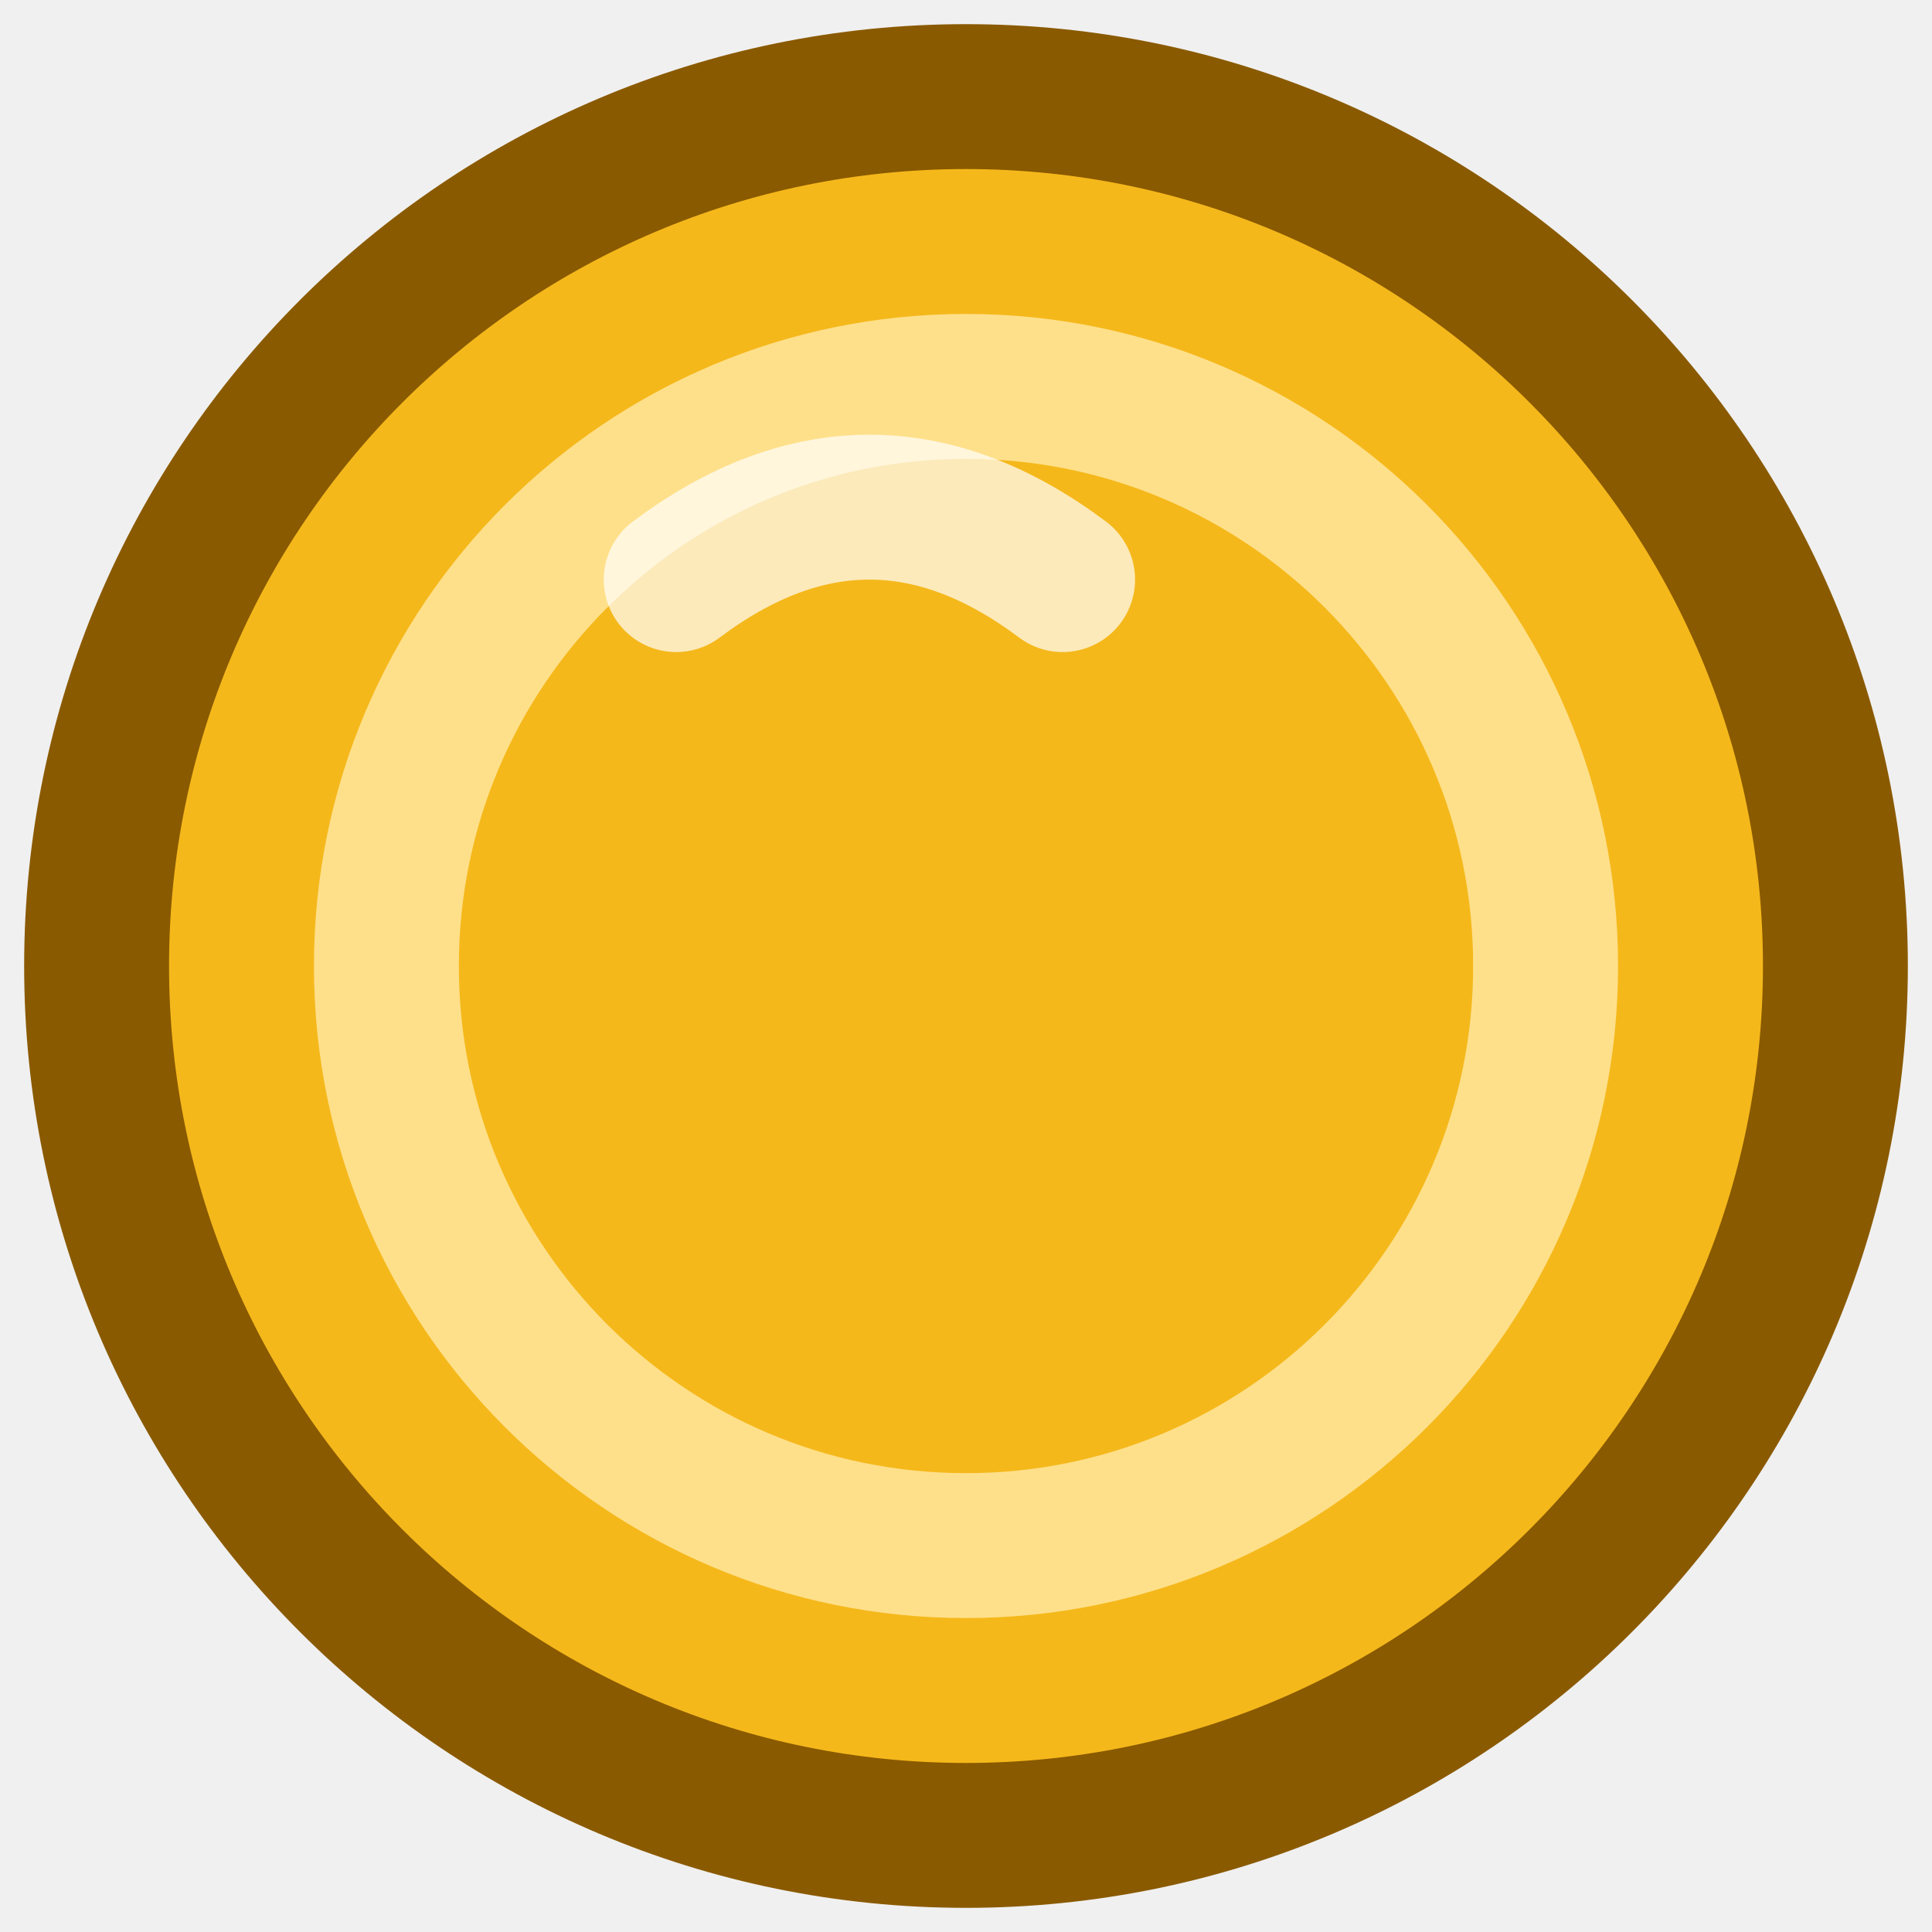
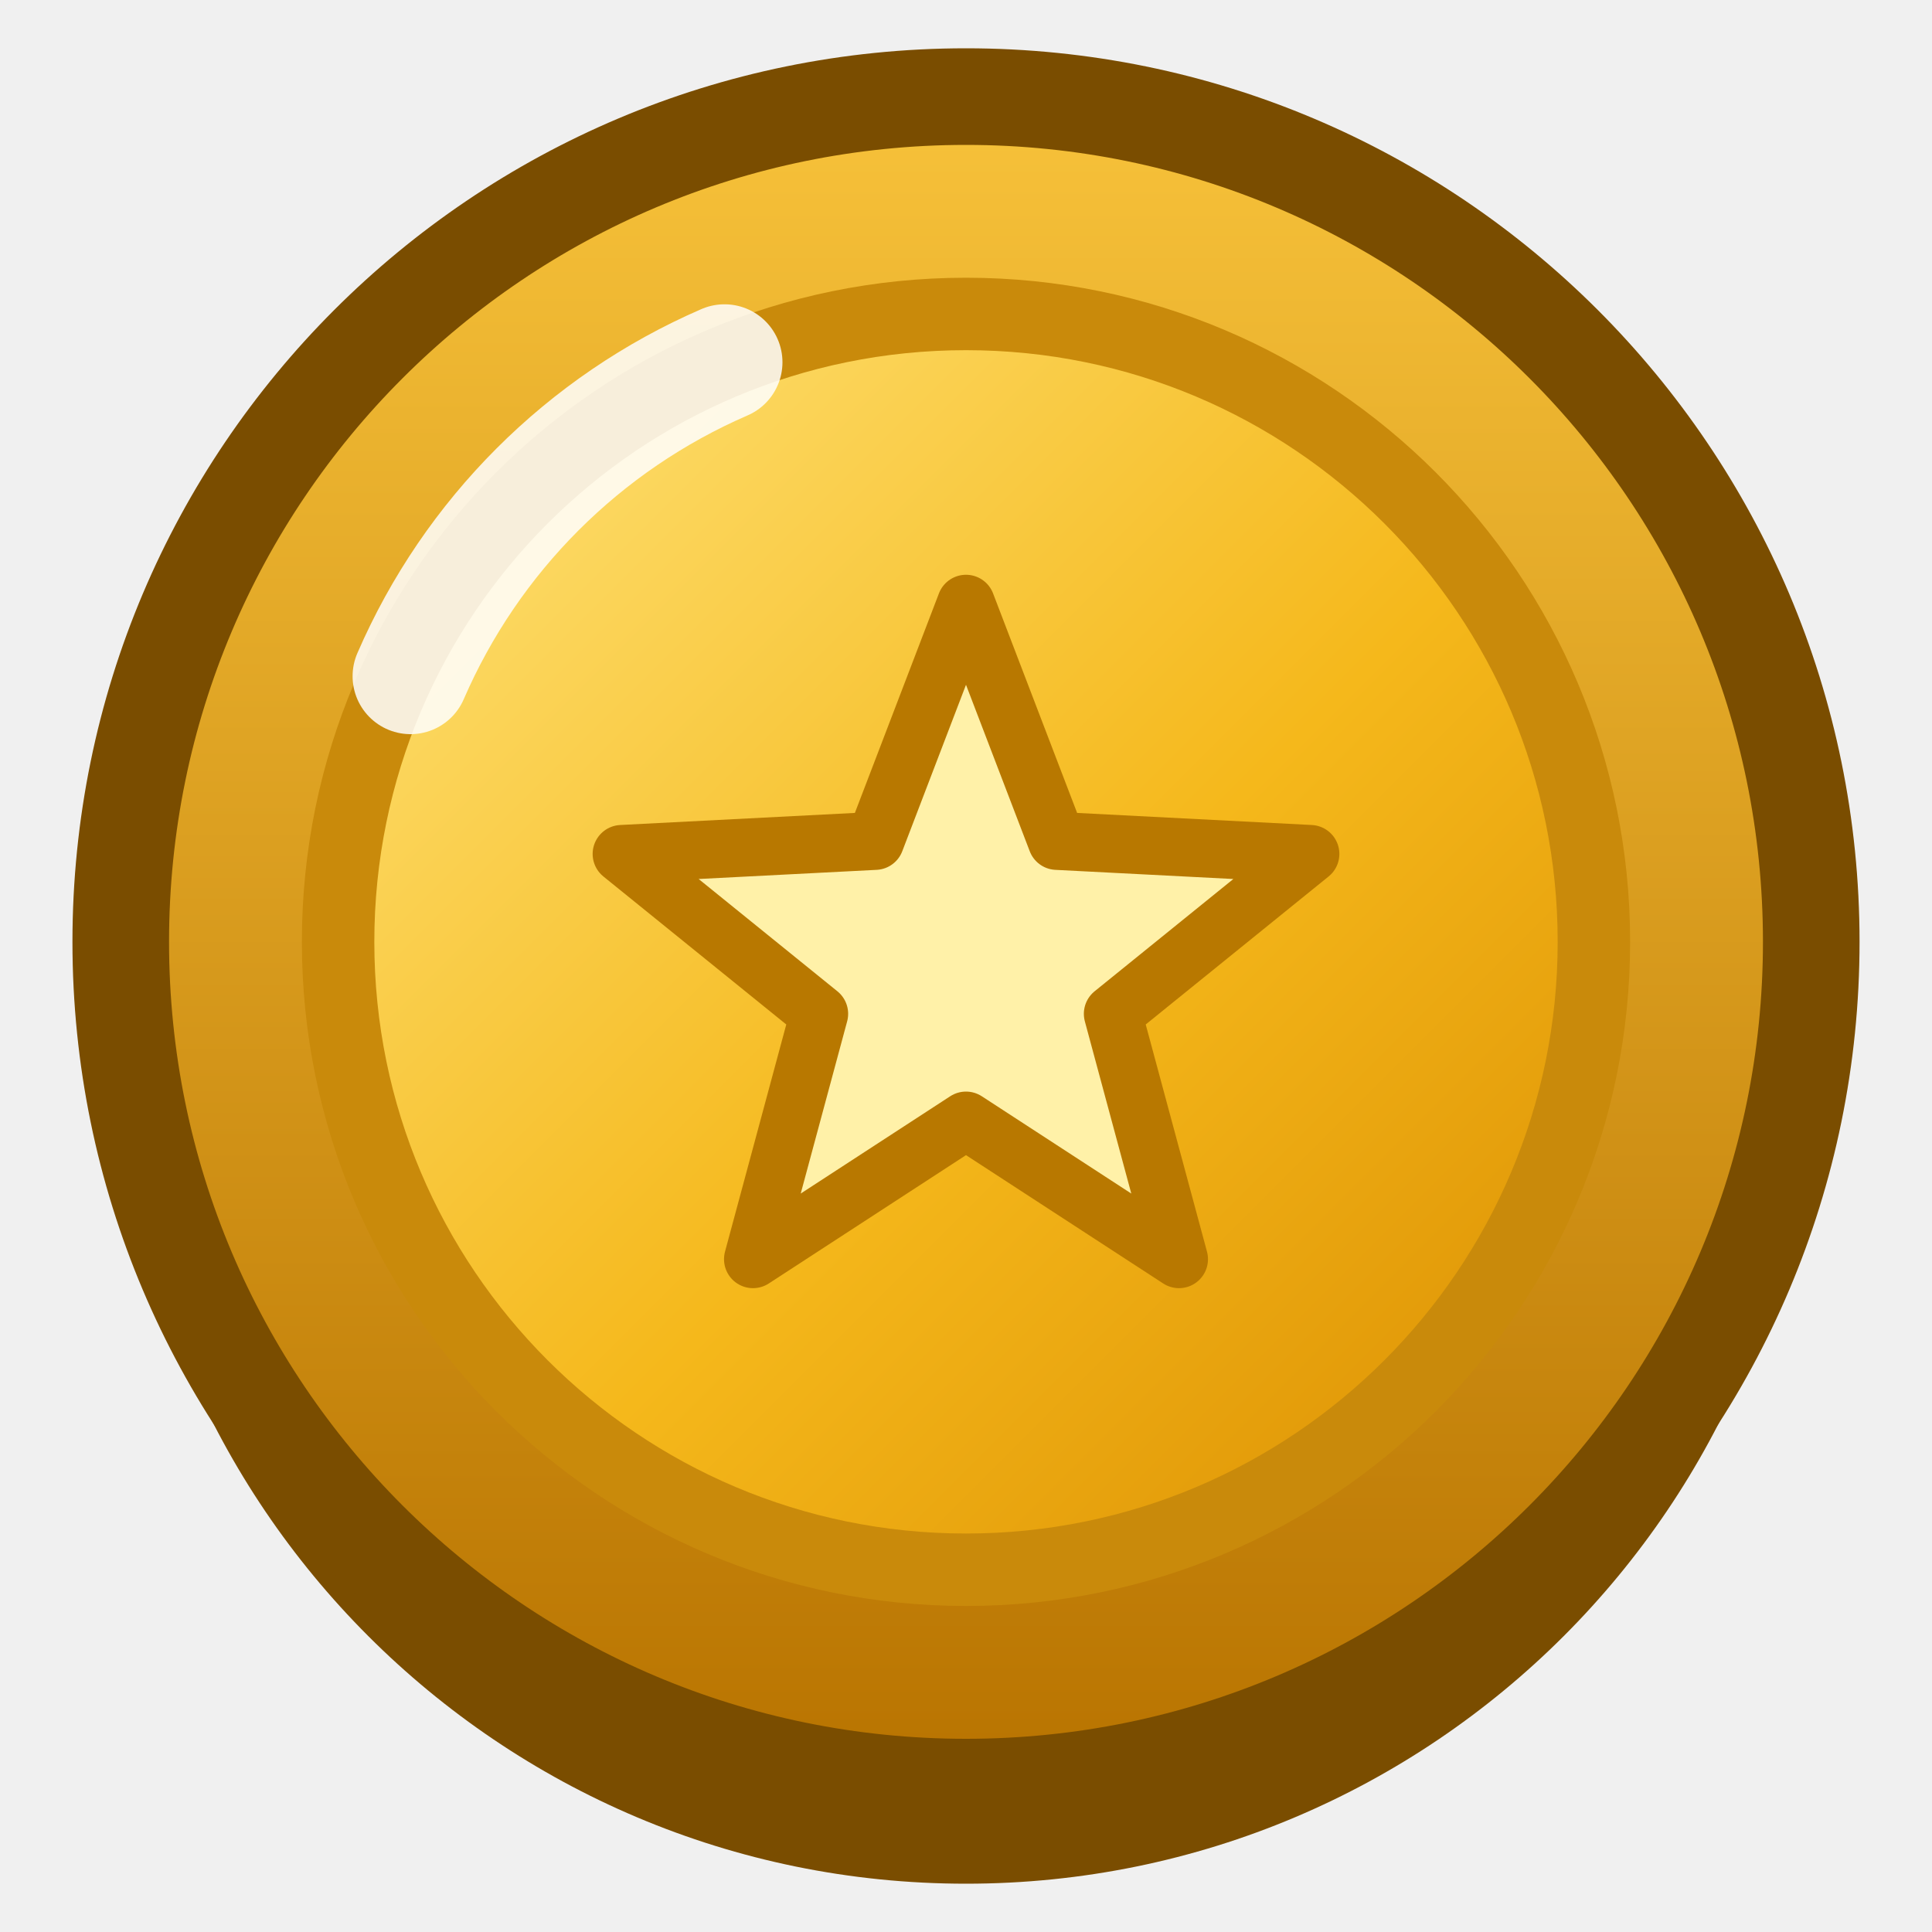
<svg xmlns="http://www.w3.org/2000/svg" viewBox="0 0 40 40">
-   <circle cx="20" cy="20" r="18" fill="#f5b81b" stroke="#8a5a00" stroke-width="3" />
-   <circle cx="20" cy="20" r="12" fill="none" stroke="#ffe08a" stroke-width="3" />
-   <path d="M14 12 Q18 9 22 12" stroke="#fff" stroke-opacity="0.7" stroke-width="3" fill="none" stroke-linecap="round" />
+   <defs>
+     <linearGradient id="f" x1="0" y1="0" x2="1" y2="1">
+       <stop offset="0" stop-color="#ffe680" />
+       <stop offset="0.55" stop-color="#f5b81b" />
+       <stop offset="1" stop-color="#d98c00" />
+     </linearGradient>
+     <linearGradient id="b" x1="0" y1="0" x2="0" y2="1">
+       <stop offset="0" stop-color="#f7c23a" />
+       <stop offset="1" stop-color="#b87300" />
+     </linearGradient>
+   </defs>
+   <circle cx="20" cy="21.5" r="17.5" fill="#7a4d00" />
+   <circle cx="20" cy="19.5" r="17.5" fill="url(#b)" stroke="#7a4d00" stroke-width="2" />
+   <circle cx="20" cy="19.5" r="13" fill="url(#f)" stroke="#c98a0b" stroke-width="1.5" />
+   <path d="M20.00 12.50 L21.88 17.41 L27.13 17.68 L23.04 20.99 L24.41 26.07 L20.00 23.20 L15.59 26.07 L16.96 20.99 L12.87 17.68 L18.12 17.41 Z" fill="#fff1a8" stroke="#b87800" stroke-width="1.2" stroke-linejoin="round" />
+   <path d="M8.5 14 A12.5 12.5 0 0 1 15 7.5" fill="none" stroke="#fff" stroke-opacity="0.85" stroke-width="2.4" stroke-linecap="round" />
</svg>
